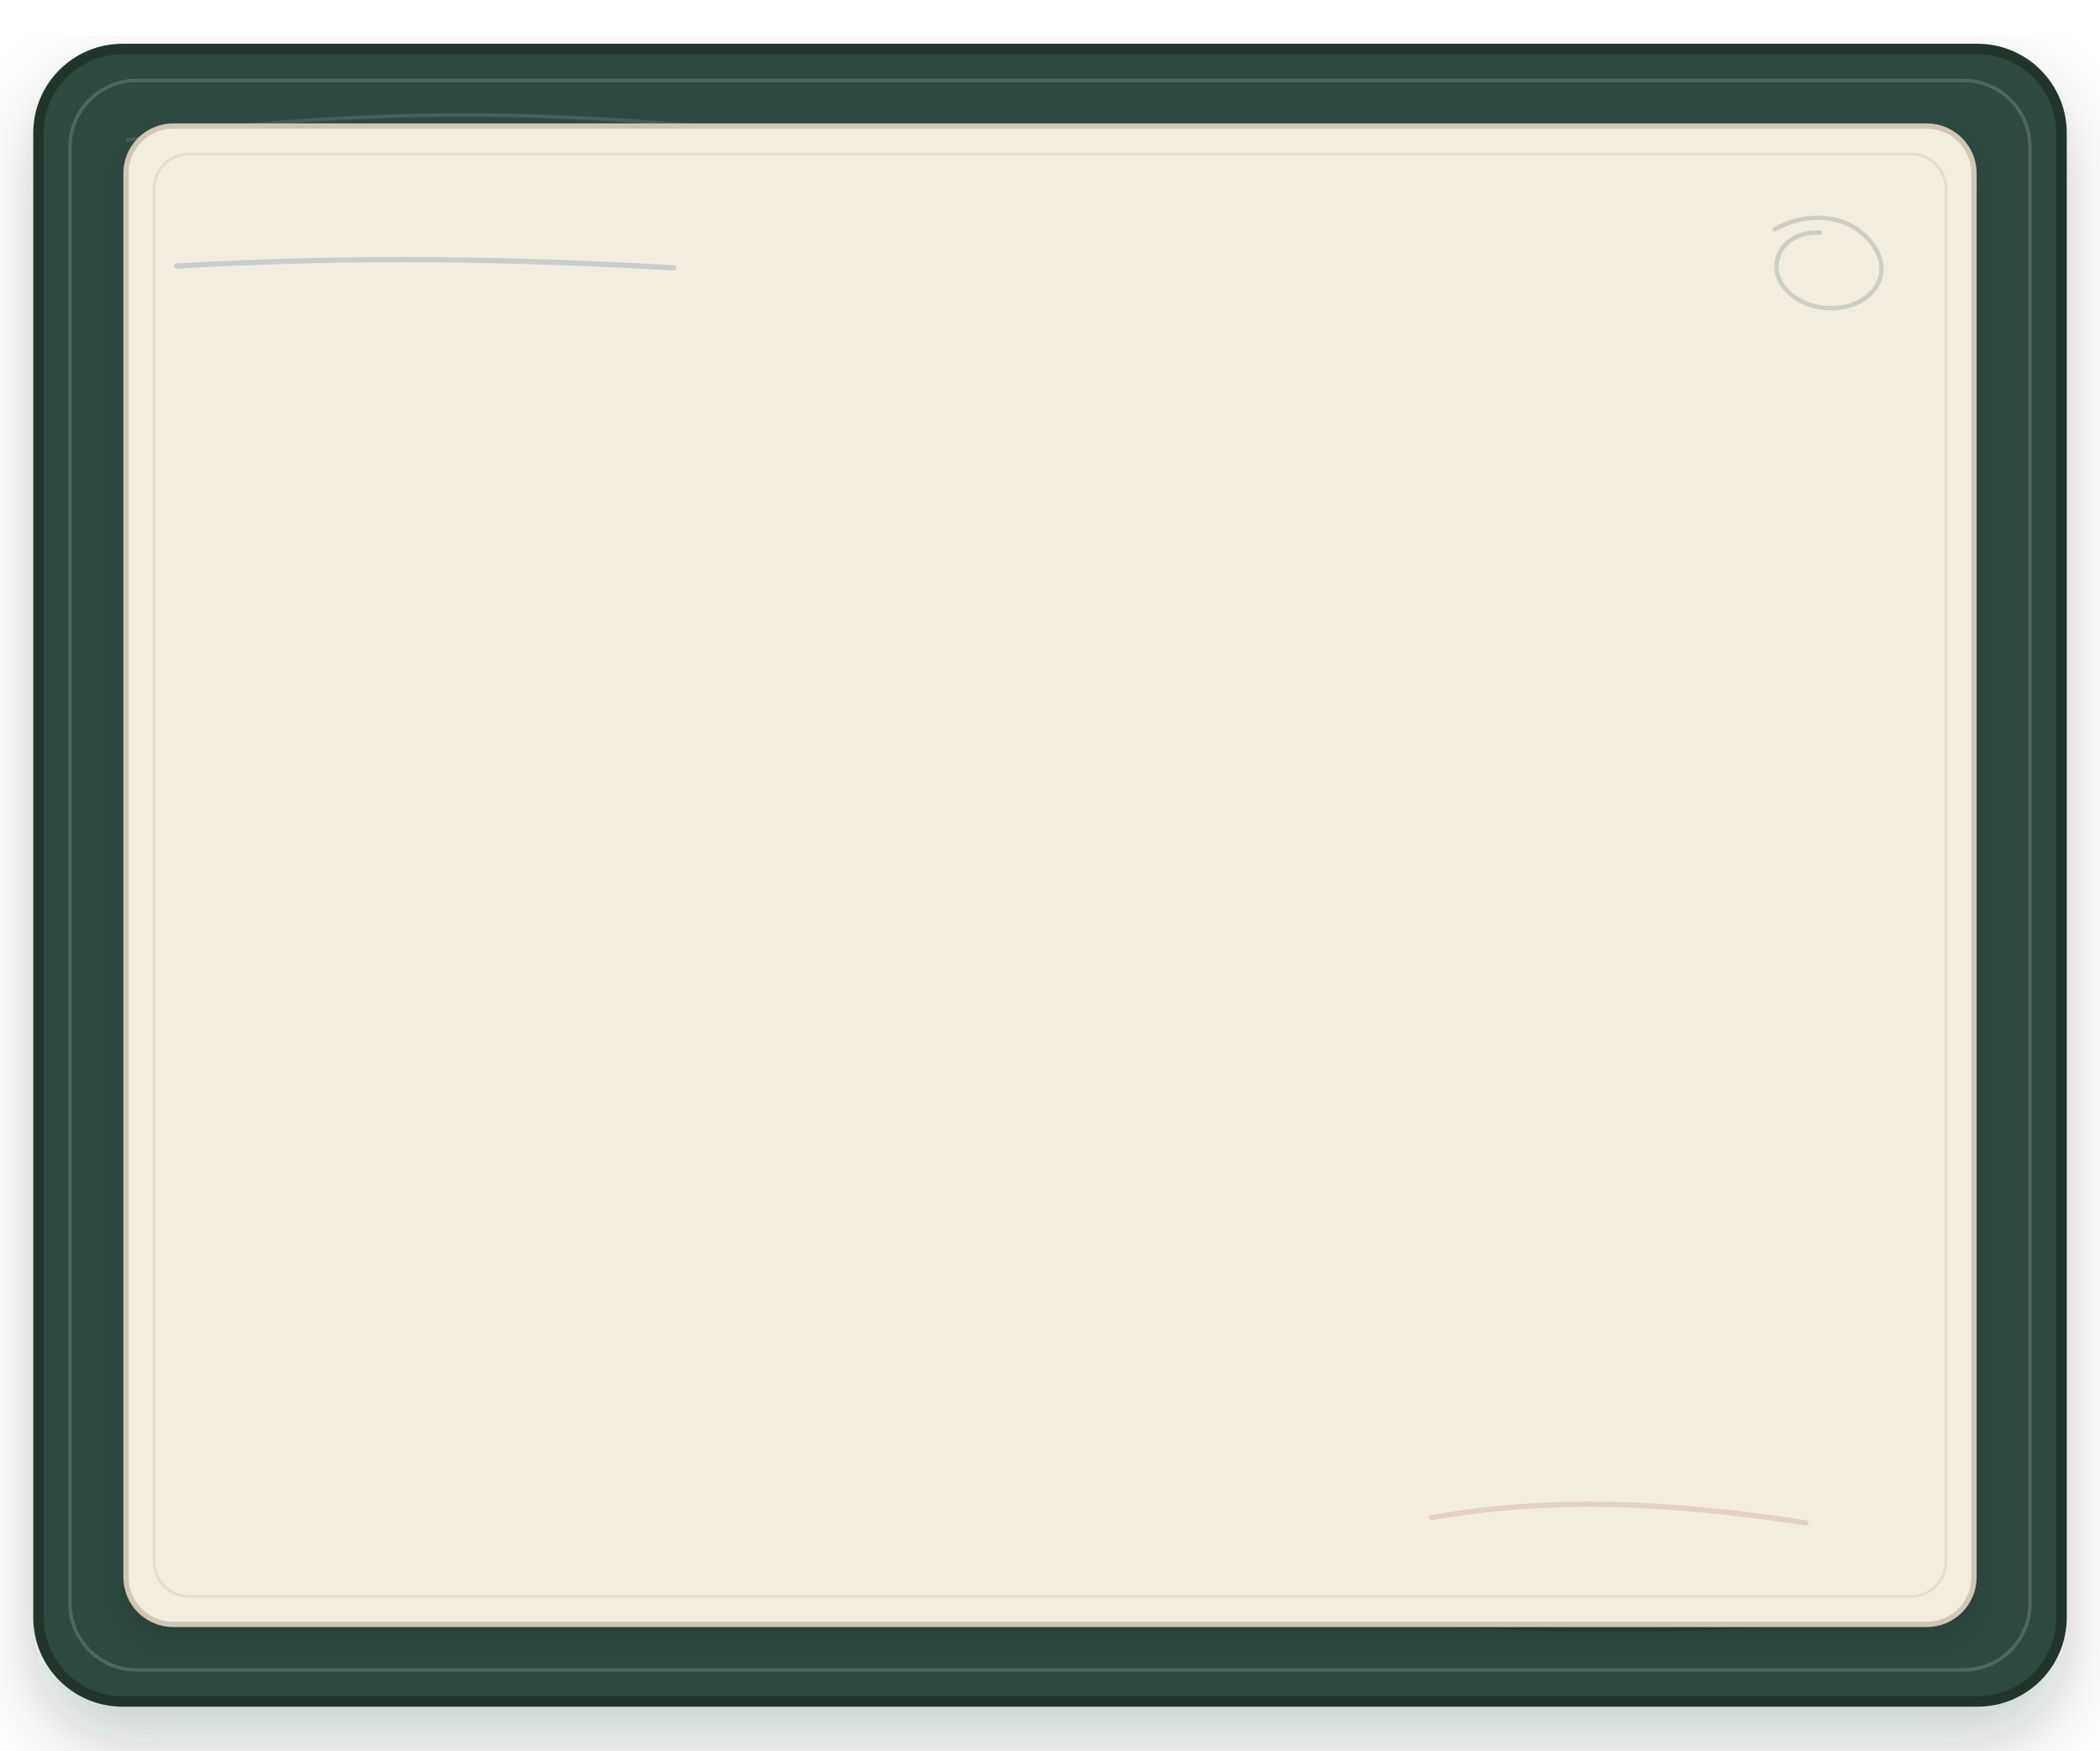
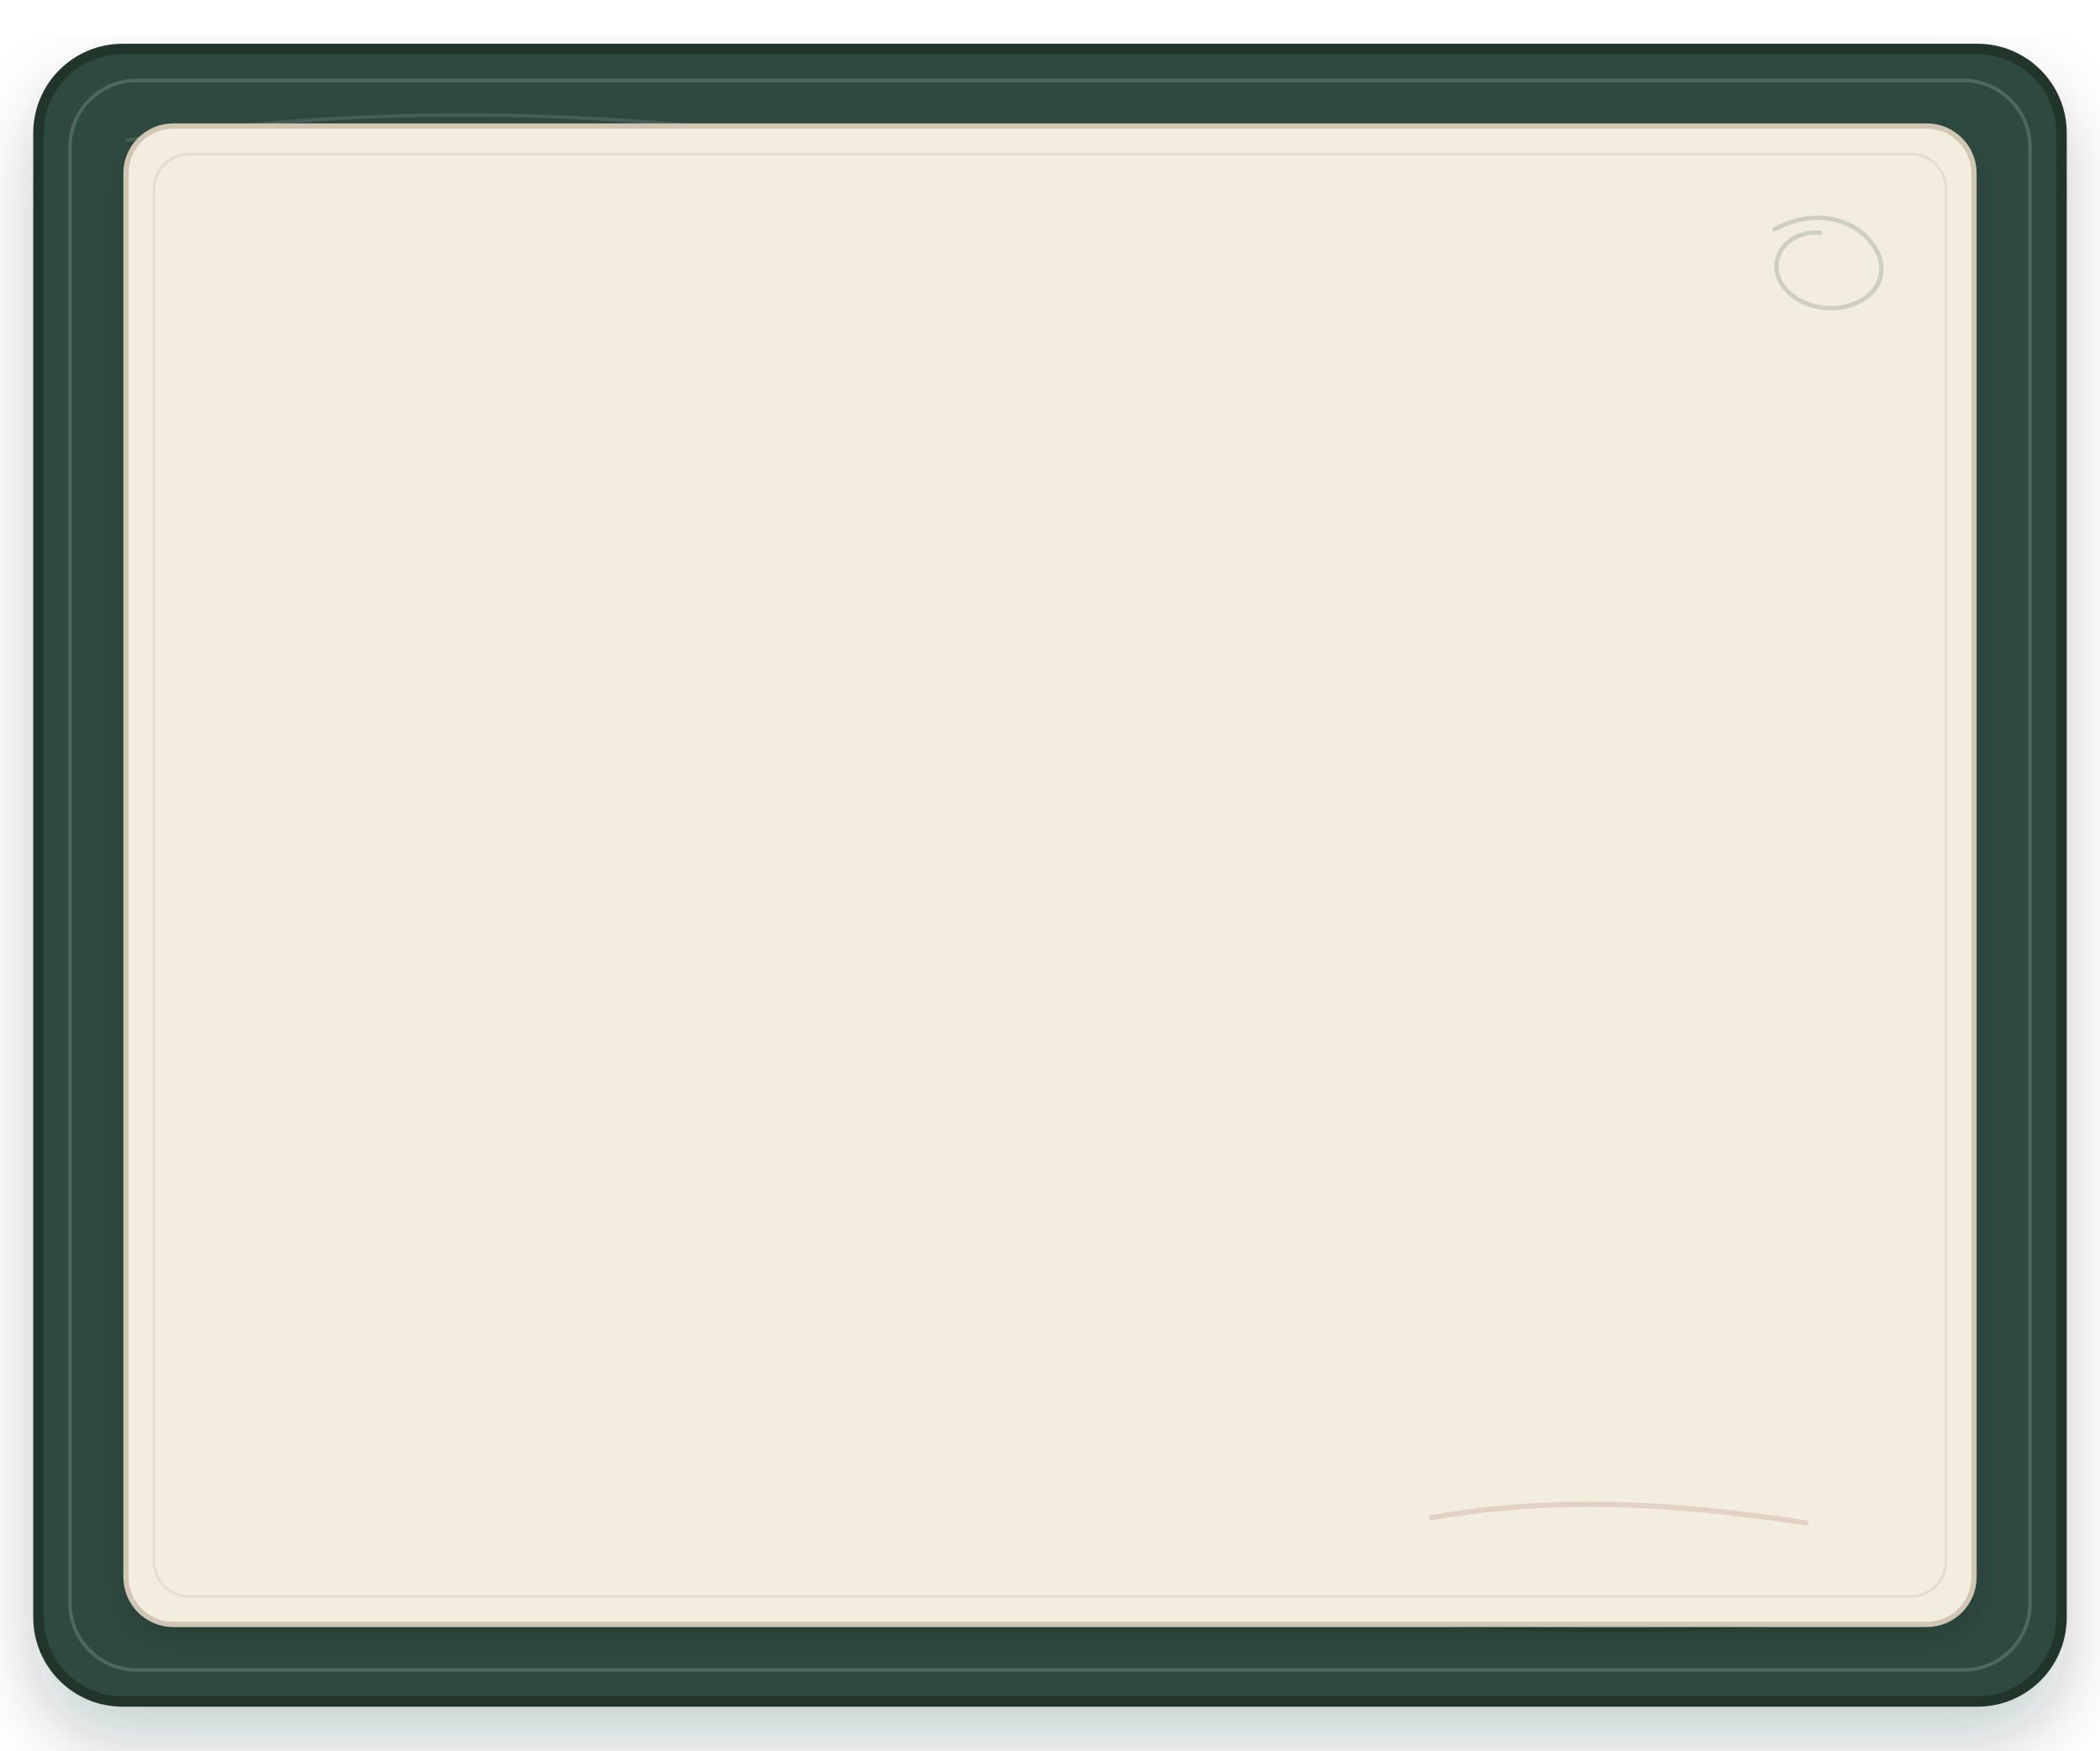
<svg xmlns="http://www.w3.org/2000/svg" viewBox="0 0 1200 1000" preserveAspectRatio="none" role="img" aria-labelledby="title desc">
  <defs>
    <filter id="boardShadow" x="-10%" y="-10%" width="120%" height="125%">
      <feDropShadow dx="0" dy="20" stdDeviation="20" flood-color="#16231d" flood-opacity=".22" />
    </filter>
    <filter id="paperShadow" x="-10%" y="-10%" width="120%" height="120%">
      <feDropShadow dx="0" dy="7" stdDeviation="8" flood-color="#16231d" flood-opacity=".12" />
    </filter>
  </defs>
  <g fill="none" stroke-linecap="round" stroke-linejoin="round">
    <rect x="22" y="28" width="1156" height="944" rx="48" fill="#2f4a3f" stroke="#20352c" stroke-width="6" filter="url(#boardShadow)" />
    <rect x="40" y="46" width="1120" height="908" rx="38" stroke="#64796f" stroke-width="2" opacity=".62" />
    <path d="M73 80C205 60 321 64 420 74" stroke="#7c9187" stroke-width="2" opacity=".32" />
    <path d="M1127 914C1012 935 895 934 797 926" stroke="#172a22" stroke-width="2" opacity=".35" />
    <rect x="72" y="72" width="1056" height="856" rx="27" fill="#f3ede0" stroke="#d1c6b4" stroke-width="3" filter="url(#paperShadow)" />
    <rect x="88" y="88" width="1024" height="824" rx="20" stroke="#ded5c5" stroke-width="1.5" opacity=".72" />
-     <path d="M101 152C204 146 296 148 385 153" stroke="#315f83" stroke-width="3" opacity=".22" />
    <path d="M818 867C886 855 954 858 1032 870" stroke="#9e5f53" stroke-width="3" opacity=".20" />
    <path d="M1014 131C1036 119 1060 124 1071 141C1082 157 1070 175 1048 176C1028 177 1011 162 1016 147C1019 137 1030 132 1040 133" stroke="#315545" stroke-width="2.5" opacity=".20" />
  </g>
</svg>
